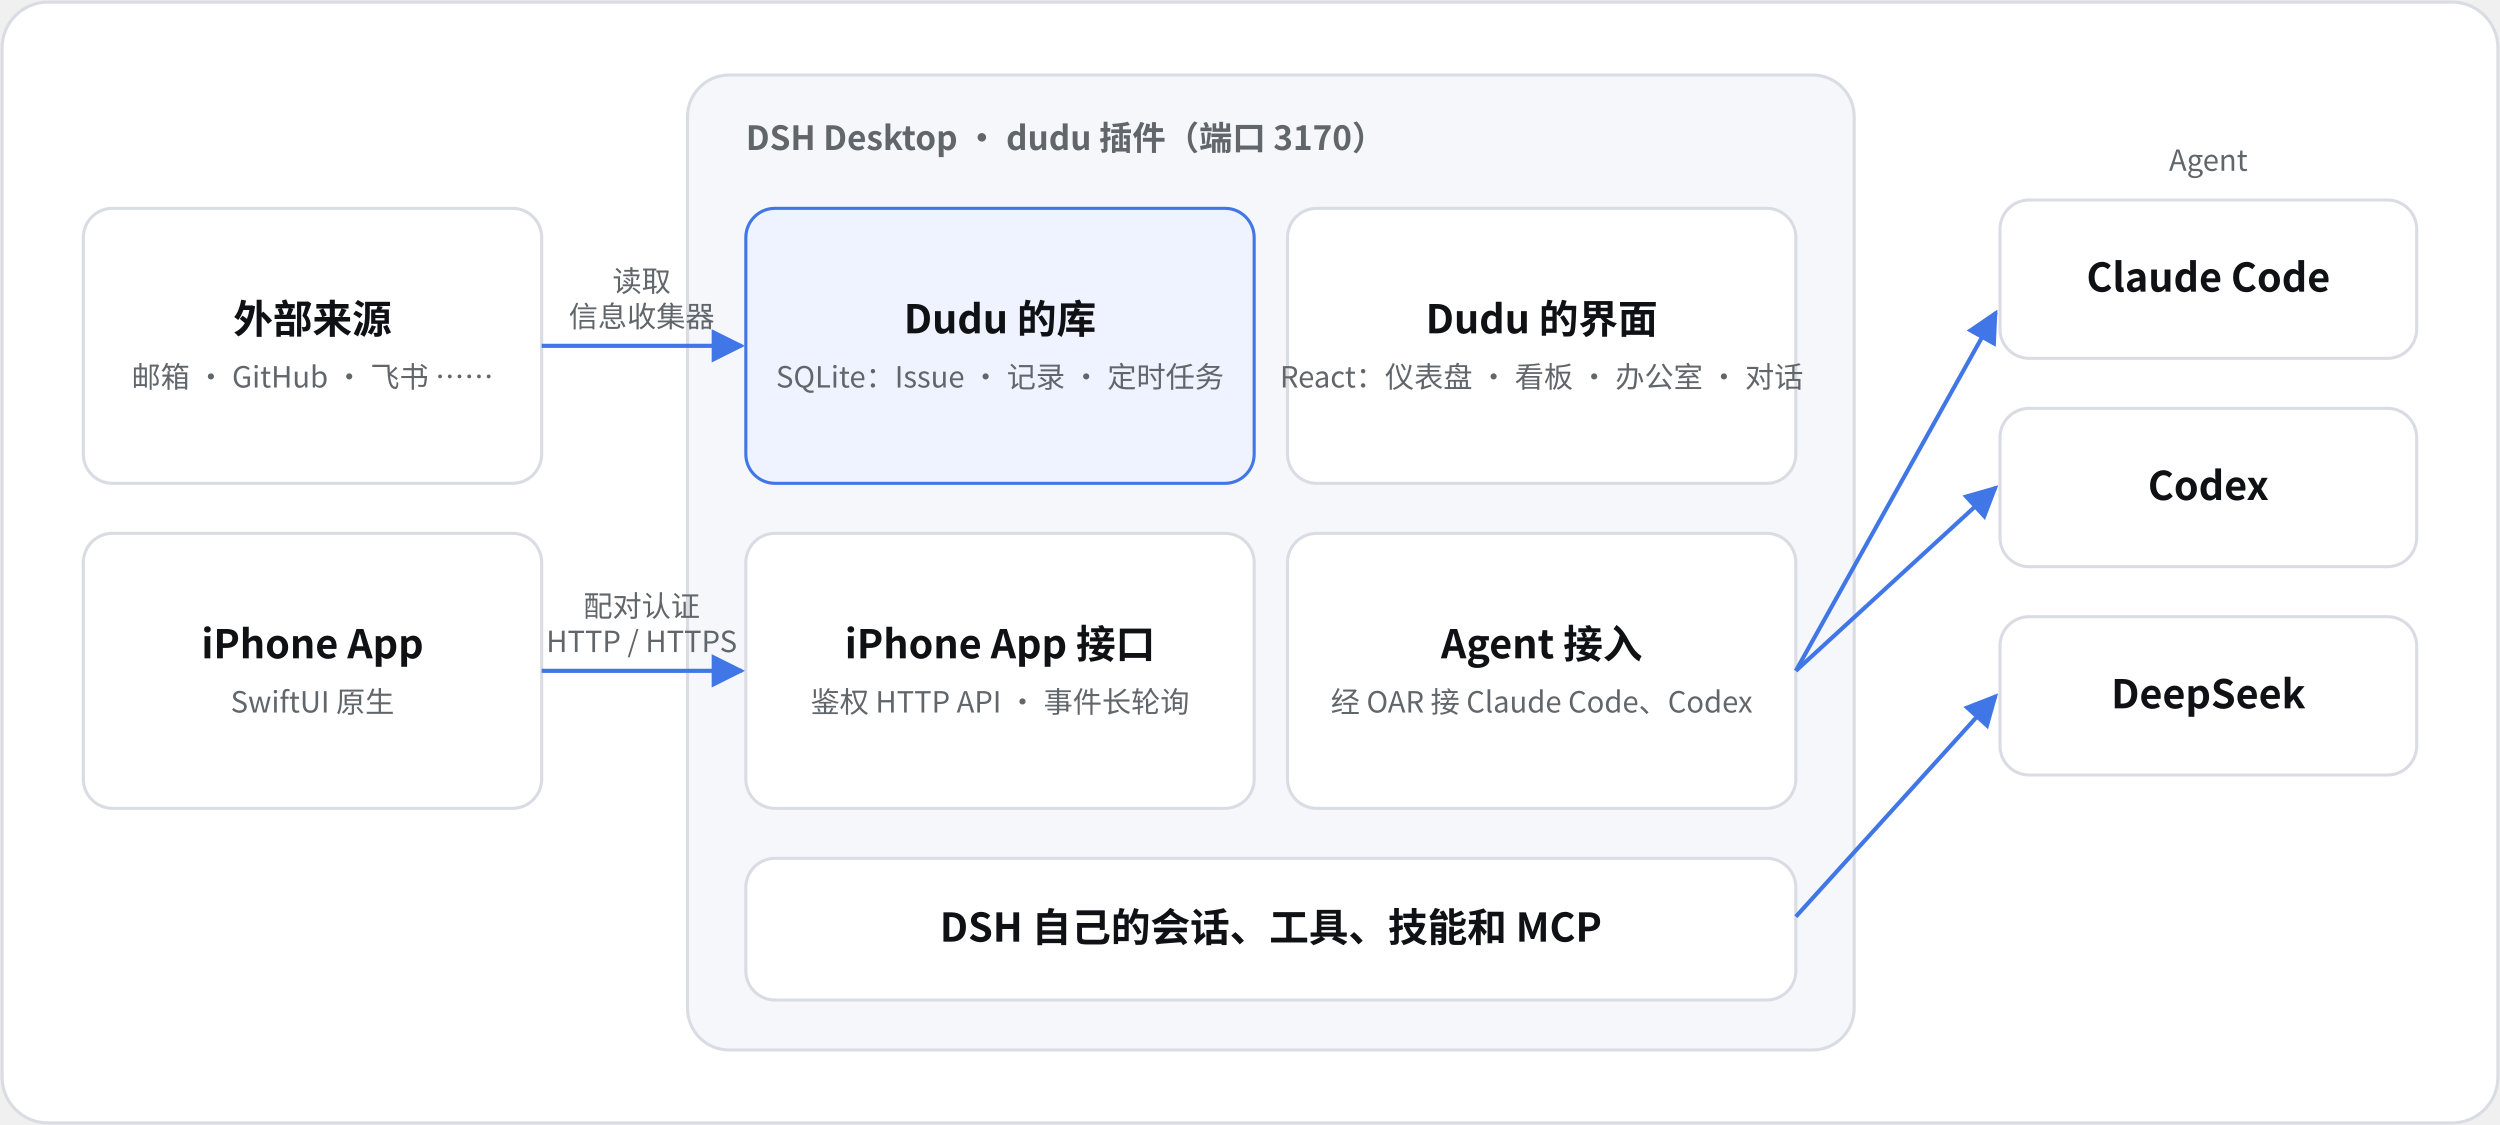
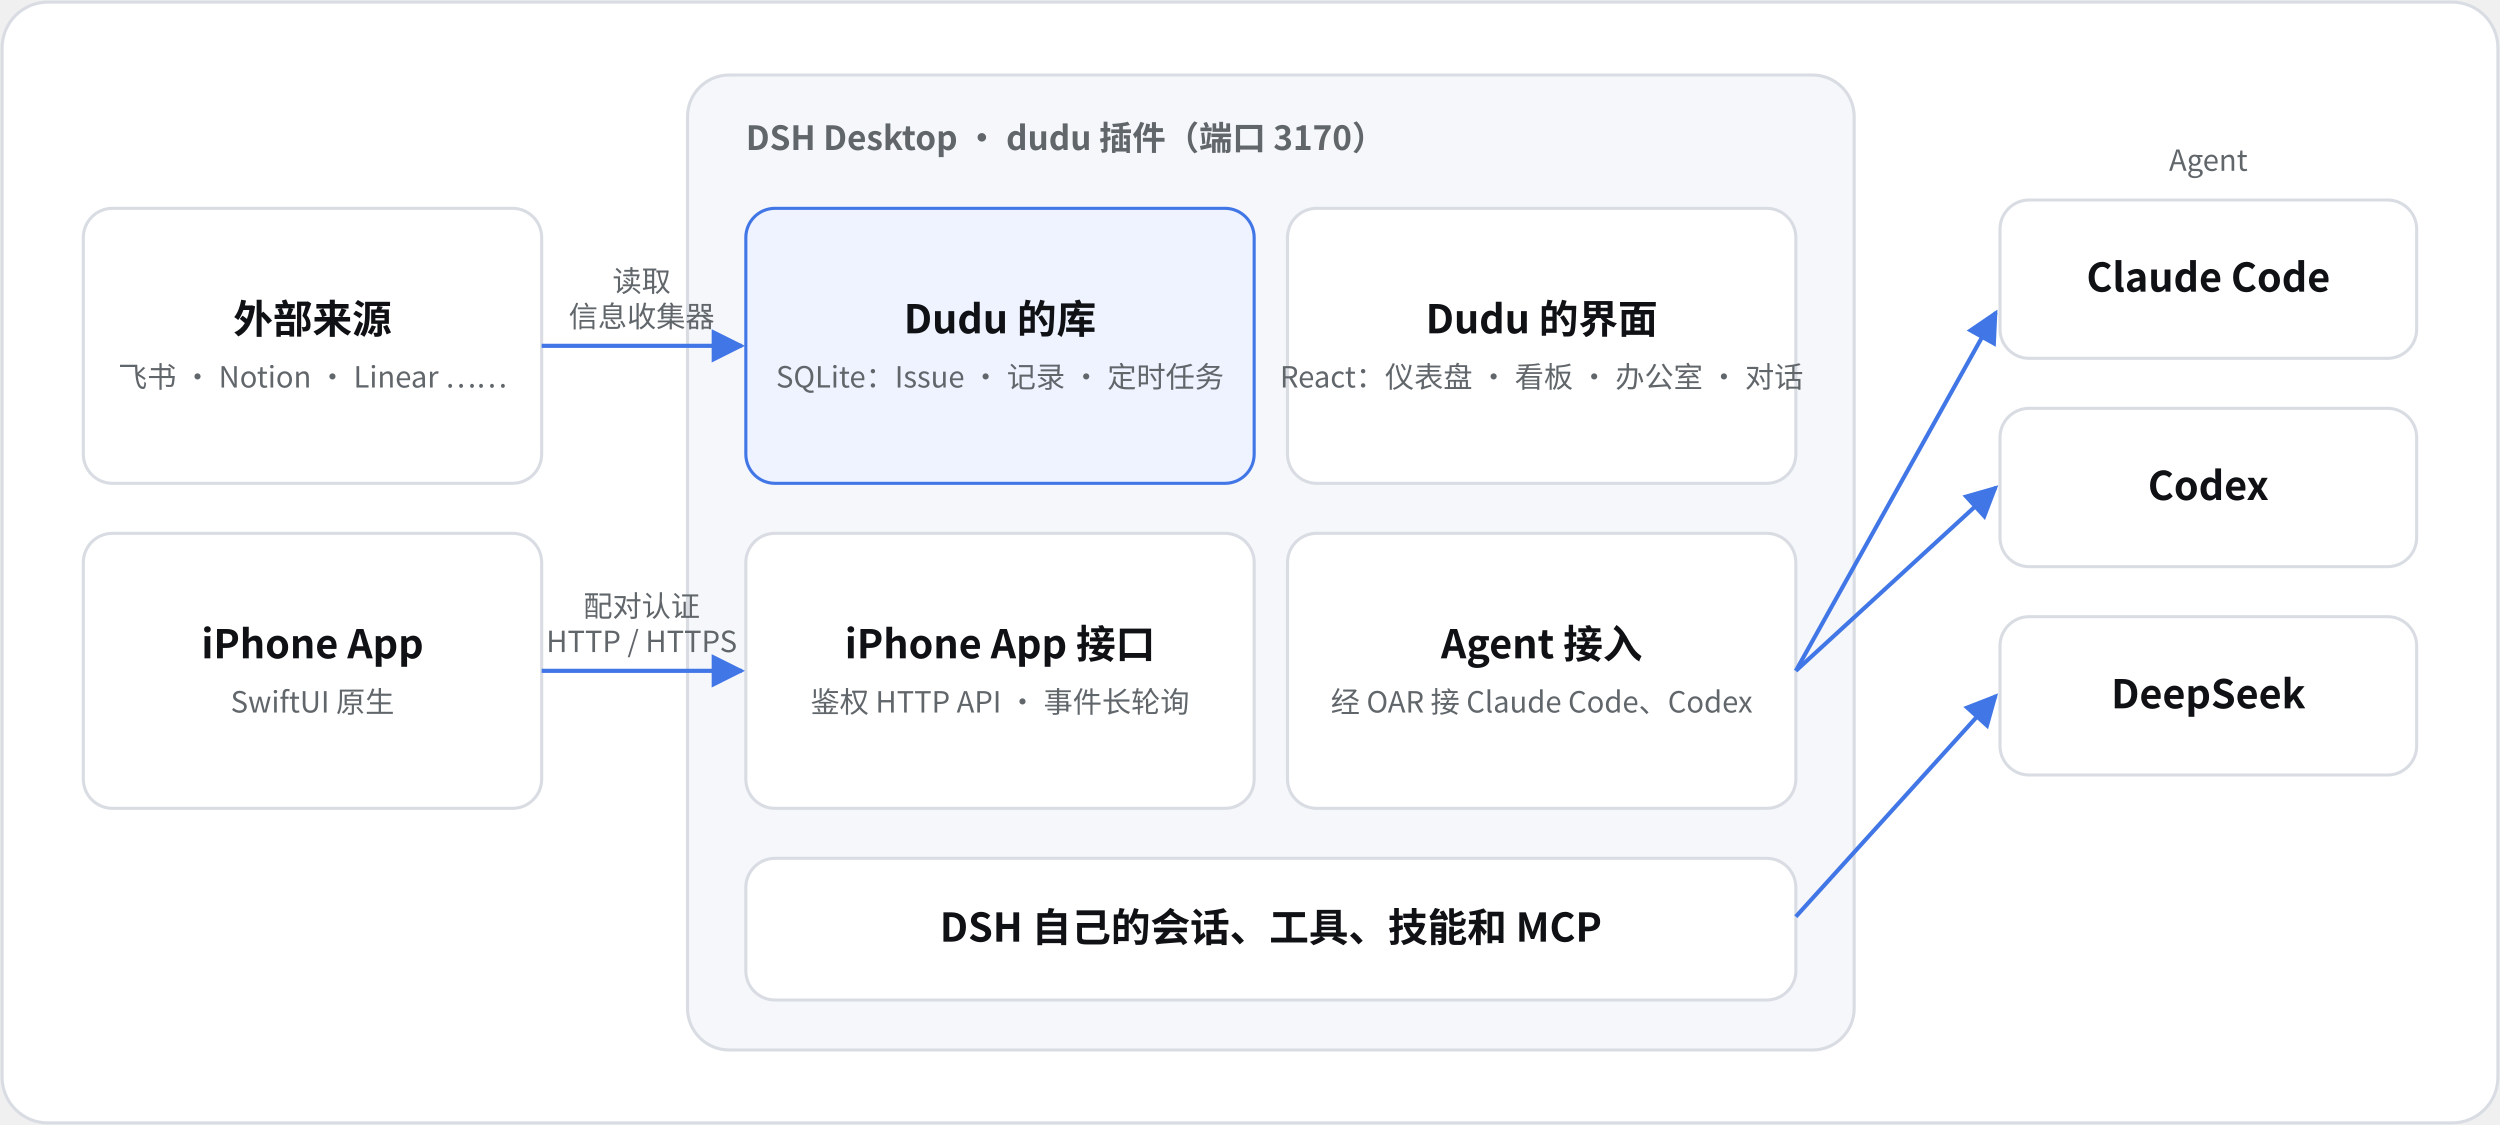
<svg xmlns="http://www.w3.org/2000/svg" viewBox="0 0 1200 540" width="1200" height="540" font-family="-apple-system, 'PingFang SC', 'Noto Sans CJK SC', 'Microsoft YaHei', 'Helvetica Neue', Arial, sans-serif">
  <defs>
    <marker id="a" viewBox="0 0 10 10" refX="9" refY="5" markerWidth="8" markerHeight="8" orient="auto-start-reverse">
      <path d="M0 0 L10 5 L0 10 z" fill="#4176E6" />
    </marker>
  </defs>
  <rect x="1" y="1" width="1198" height="538" rx="22" fill="#ffffff" stroke="#d9dde3" stroke-width="1.5" />
  <rect x="330" y="36" width="560" height="468" rx="20" fill="#f5f7fb" stroke="#d9dde3" stroke-width="1.5" />
  <text x="358" y="72" font-size="16" font-weight="600" fill="#61666b">DSH Desktop · dudu 插件（端口 3170）</text>
  <rect x="358" y="100" width="244" height="132" rx="14" fill="#eef3ff" stroke="#4176E6" stroke-width="1.5" />
  <text x="480.0" y="160.0" text-anchor="middle" font-size="19" font-weight="600" fill="#0f1115">Dudu 的库</text>
  <text x="480.0" y="186.0" text-anchor="middle" font-size="14" fill="#61666b">SQLite：Issue · 记录 · 定时任务</text>
  <rect x="618" y="100" width="244" height="132" rx="14" fill="#ffffff" stroke="#d9dde3" stroke-width="1.5" />
  <text x="740.0" y="160.0" text-anchor="middle" font-size="19" font-weight="600" fill="#0f1115">Dudu 的界面</text>
  <text x="740.0" y="186.0" text-anchor="middle" font-size="14" fill="#61666b">React：仪表盘 · 看板 · 办公室 · 对话</text>
  <rect x="358" y="256" width="244" height="132" rx="14" fill="#ffffff" stroke="#d9dde3" stroke-width="1.5" />
  <text x="480.0" y="316.0" text-anchor="middle" font-size="19" font-weight="600" fill="#0f1115">iPhone App 接口</text>
  <text x="480.0" y="342.0" text-anchor="middle" font-size="14" fill="#61666b">鉴权 HTTP API · 事件长轮询</text>
  <rect x="618" y="256" width="244" height="132" rx="14" fill="#ffffff" stroke="#d9dde3" stroke-width="1.5" />
  <text x="740.0" y="316.0" text-anchor="middle" font-size="19" font-weight="600" fill="#0f1115">Agent 接入</text>
  <text x="740.0" y="342.0" text-anchor="middle" font-size="14" fill="#61666b">经 OAR 接 Claude Code、Codex</text>
  <rect x="358" y="412" width="504" height="68" rx="14" fill="#ffffff" stroke="#d9dde3" stroke-width="1.5" />
  <text x="610.0" y="452.0" text-anchor="middle" font-size="19" font-weight="600" fill="#0f1115">DSH 自己的会话、工具、技能和 MCP</text>
  <rect x="40" y="100" width="220" height="132" rx="14" fill="#ffffff" stroke="#d9dde3" stroke-width="1.5" />
  <text x="150.0" y="160.0" text-anchor="middle" font-size="19" font-weight="600" fill="#0f1115">外部来源</text>
-   <text x="150.0" y="186.0" text-anchor="middle" font-size="14" fill="#61666b">邮箱 · GitHub · 飞书 ……</text>
+   <text x="150.0" y="186.0" text-anchor="middle" font-size="14" fill="#61666b">飞书 · Notion · Linear ……</text>
  <rect x="40" y="256" width="220" height="132" rx="14" fill="#ffffff" stroke="#d9dde3" stroke-width="1.5" />
  <text x="150.0" y="316.0" text-anchor="middle" font-size="19" font-weight="600" fill="#0f1115">iPhone App</text>
  <text x="150.0" y="342.0" text-anchor="middle" font-size="14" fill="#61666b">SwiftUI 原生</text>
  <line x1="260" y1="166" x2="356" y2="166" stroke="#4176E6" stroke-width="2" marker-end="url(#a)" />
  <text x="308" y="140" text-anchor="middle" font-size="14" fill="#61666b">读取</text>
  <text x="308" y="157" text-anchor="middle" font-size="14" fill="#61666b">信息收集器</text>
  <line x1="260" y1="322" x2="356" y2="322" stroke="#4176E6" stroke-width="2" marker-end="url(#a)" />
  <text x="308" y="296" text-anchor="middle" font-size="14" fill="#61666b">配对认证</text>
  <text x="308" y="313" text-anchor="middle" font-size="14" fill="#61666b">HTTP / HTTPS</text>
  <rect x="960" y="96" width="200" height="76" rx="14" fill="#ffffff" stroke="#d9dde3" stroke-width="1.5" />
  <text x="1060.0" y="140.0" text-anchor="middle" font-size="19" font-weight="600" fill="#0f1115">Claude Code</text>
  <rect x="960" y="196" width="200" height="76" rx="14" fill="#ffffff" stroke="#d9dde3" stroke-width="1.5" />
  <text x="1060.0" y="240.0" text-anchor="middle" font-size="19" font-weight="600" fill="#0f1115">Codex</text>
  <rect x="960" y="296" width="200" height="76" rx="14" fill="#ffffff" stroke="#d9dde3" stroke-width="1.5" />
  <text x="1060.0" y="340.0" text-anchor="middle" font-size="19" font-weight="600" fill="#0f1115">DeepSeek</text>
  <text x="1060" y="82" text-anchor="middle" font-size="14" fill="#61666b">Agent</text>
  <line x1="862" y1="322" x2="958" y2="150" stroke="#4176E6" stroke-width="2" marker-end="url(#a)" />
  <line x1="862" y1="322" x2="958" y2="234" stroke="#4176E6" stroke-width="2" marker-end="url(#a)" />
  <line x1="862" y1="440" x2="958" y2="334" stroke="#4176E6" stroke-width="2" marker-end="url(#a)" />
</svg>
